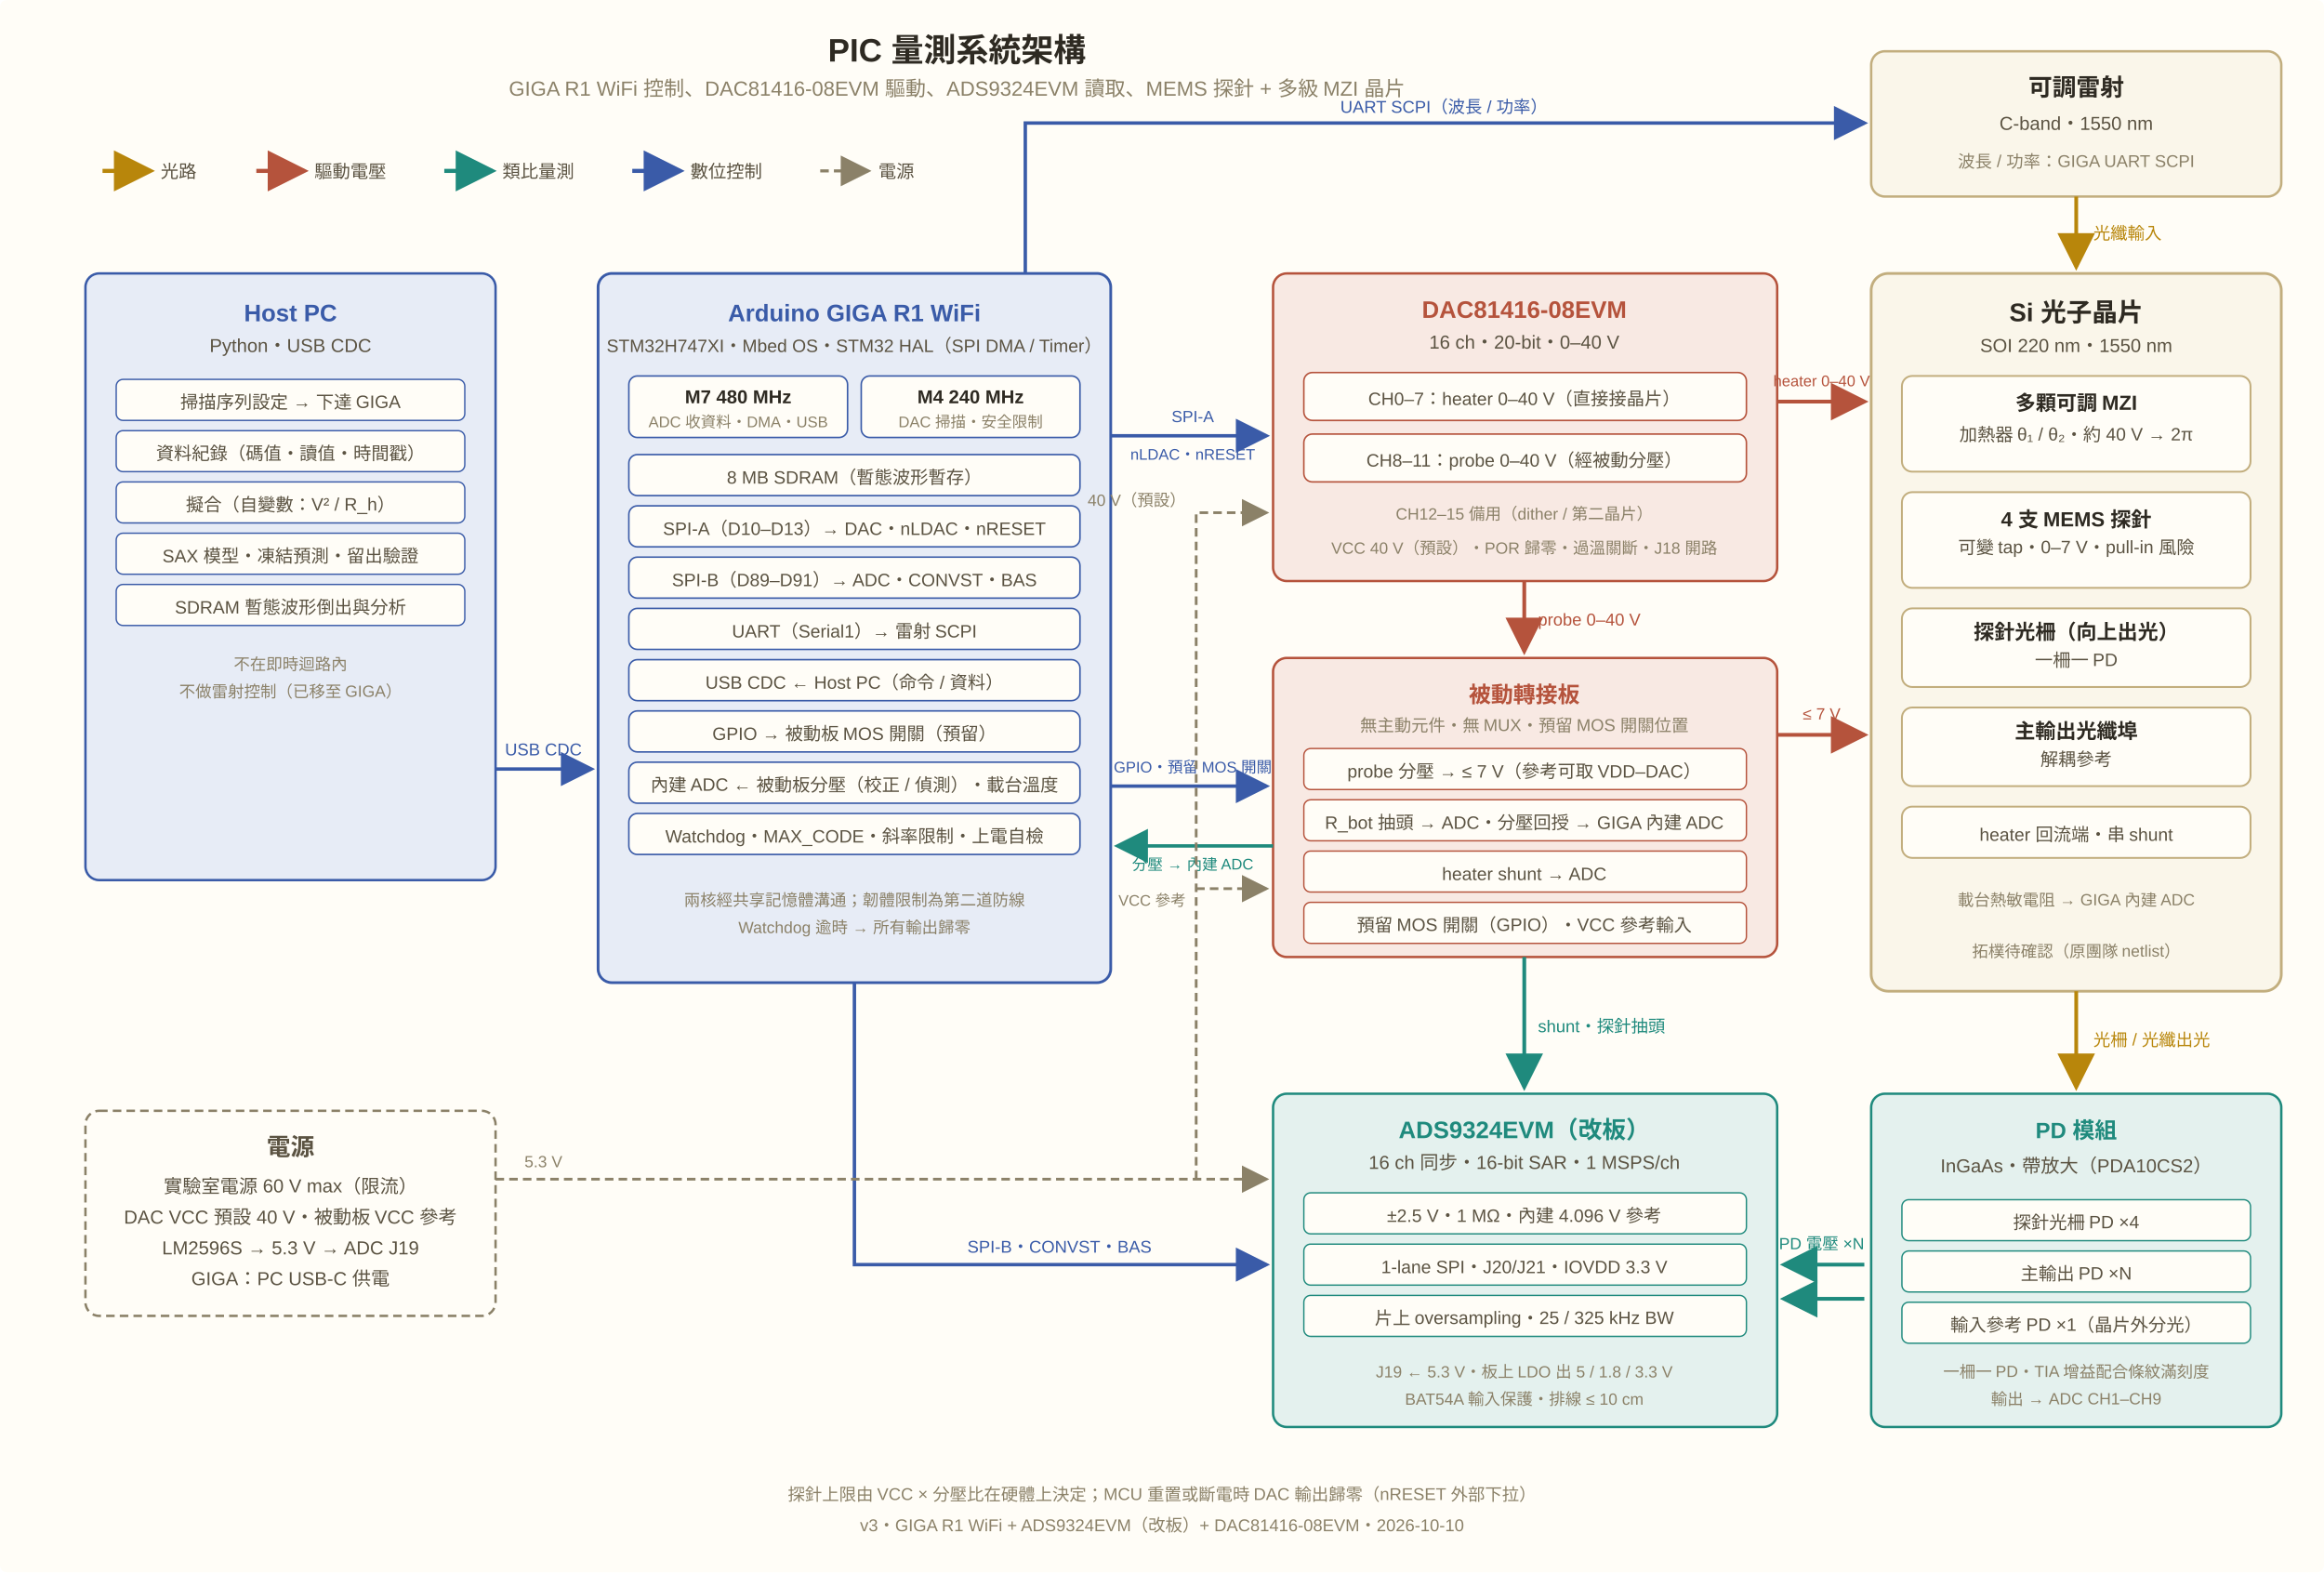
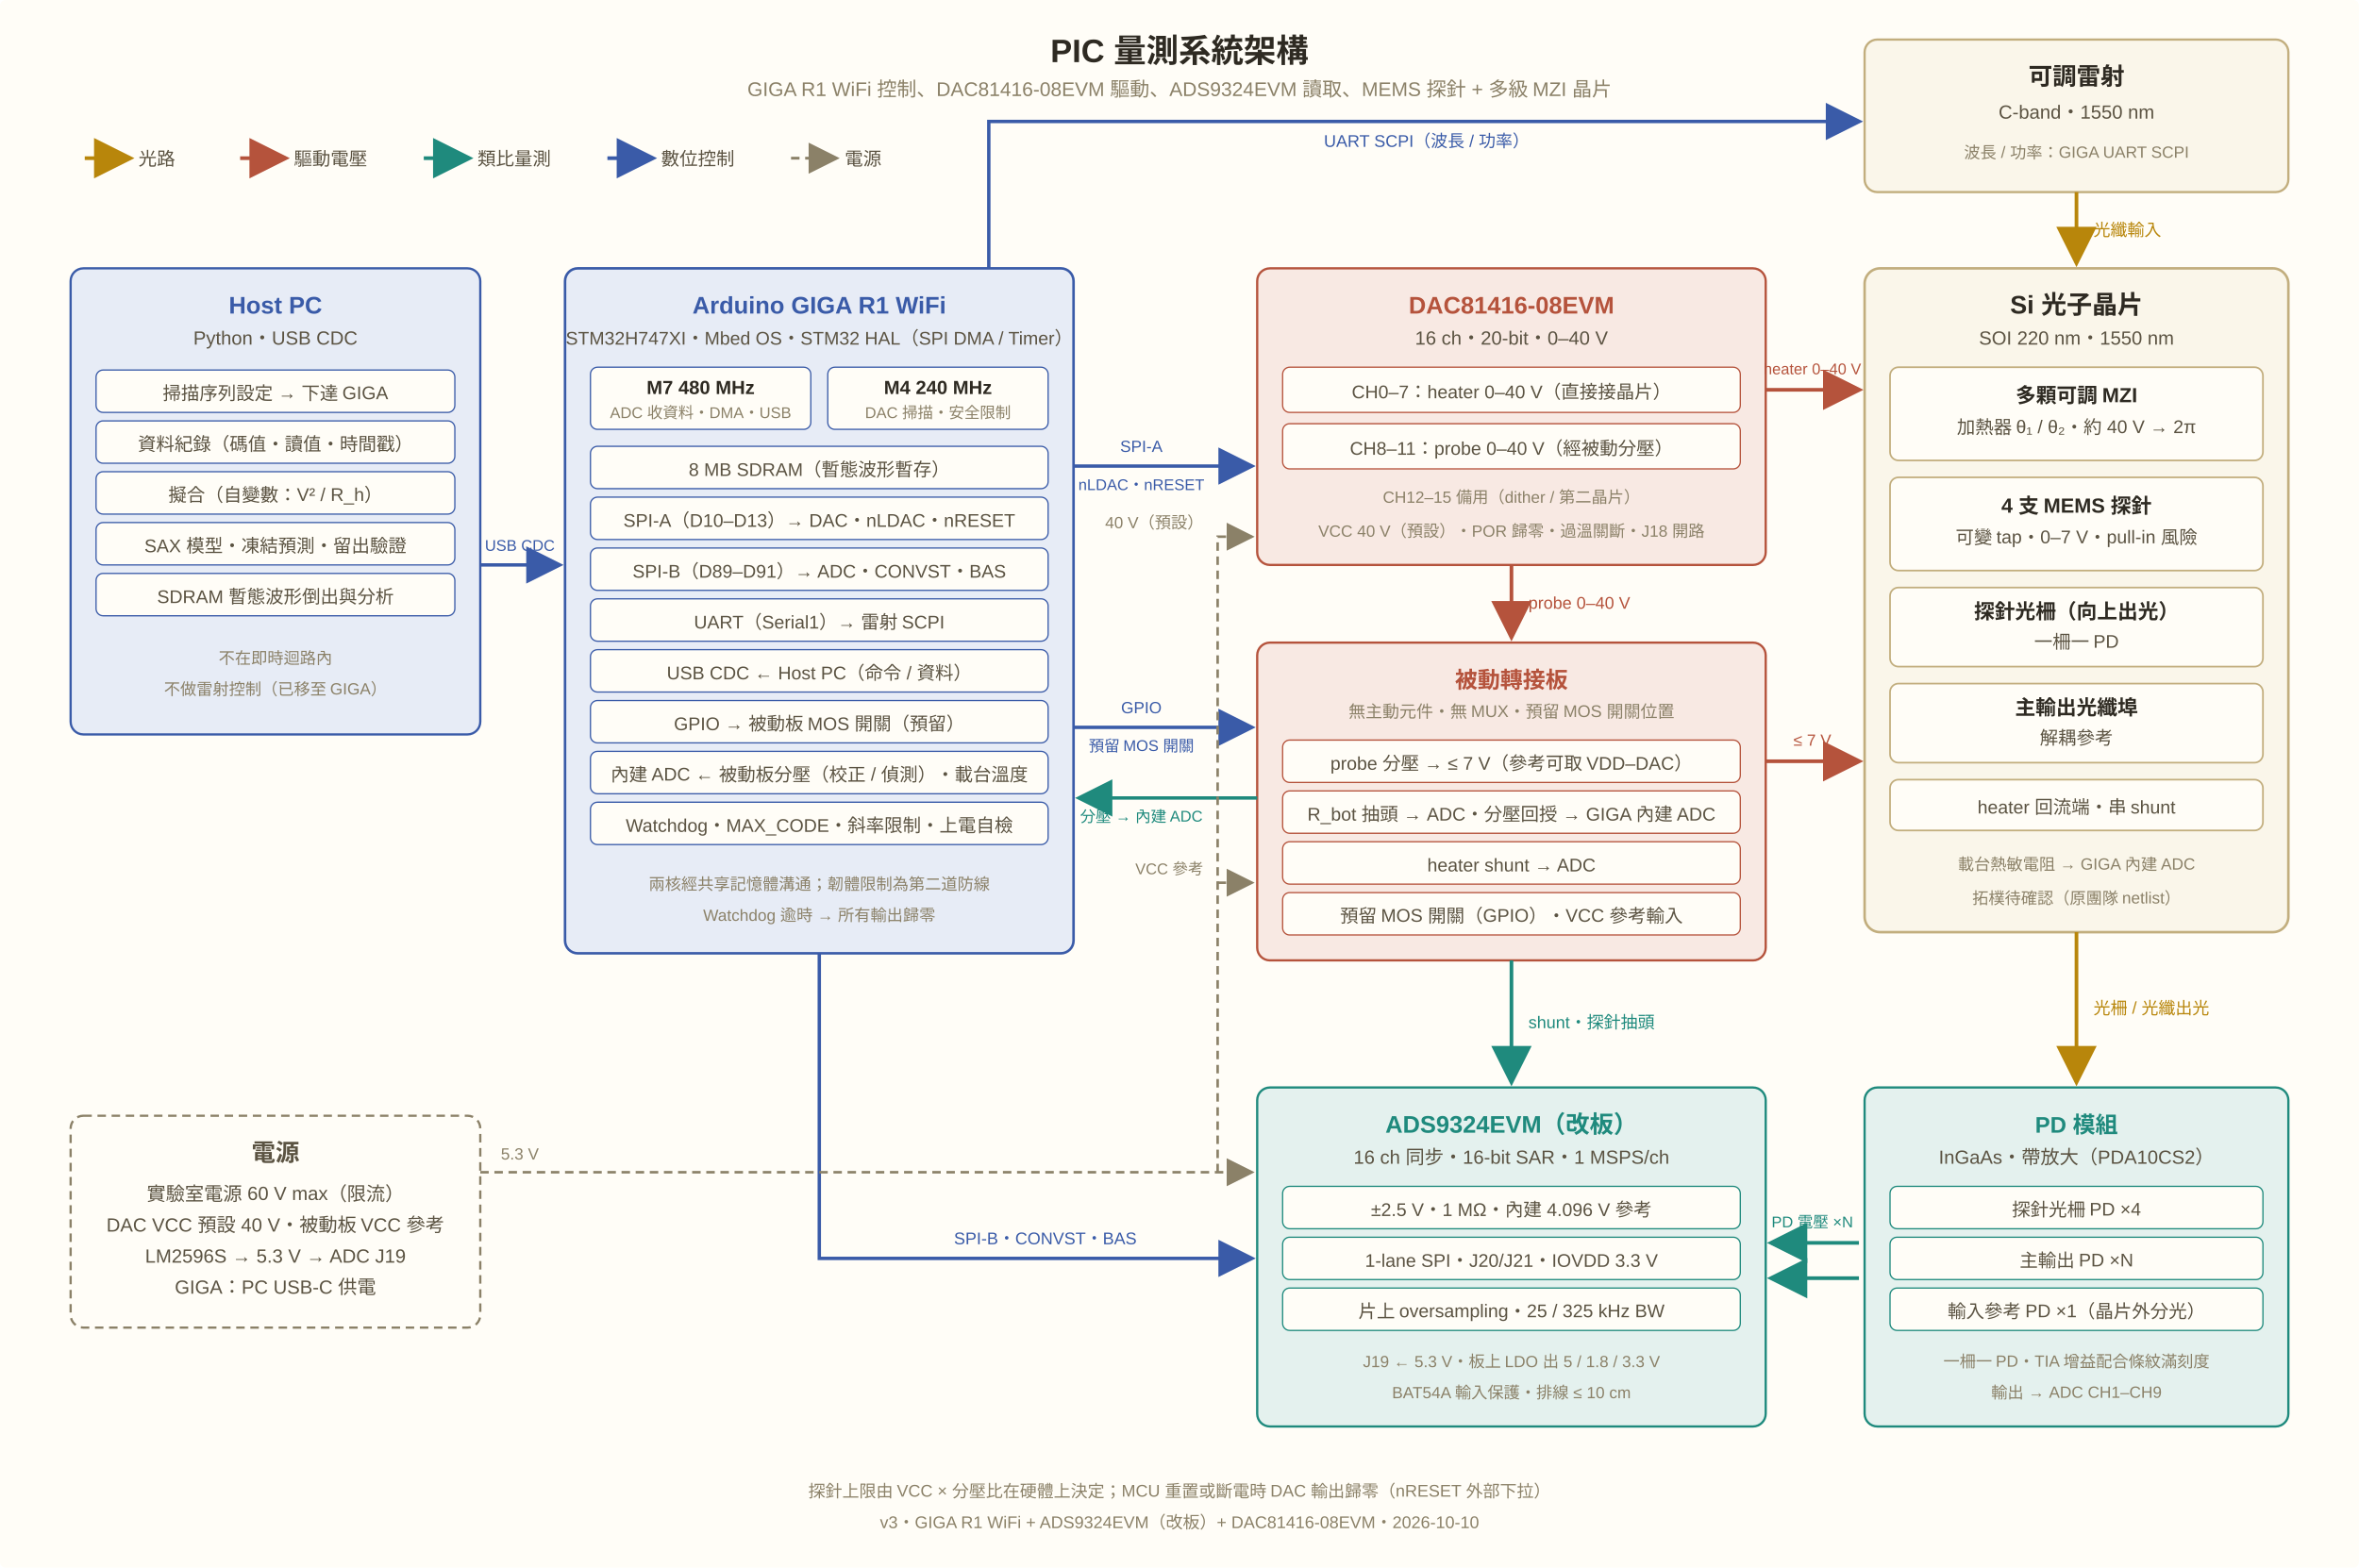
- <svg xmlns="http://www.w3.org/2000/svg" viewBox="0 0 1360 920" font-family="'Noto Sans TC','PingFang TC','Microsoft JhengHei',Arial,sans-serif">
+ <svg xmlns="http://www.w3.org/2000/svg" viewBox="0 0 1670 1110" font-family="'Noto Sans TC','PingFang TC','Microsoft JhengHei',Arial,sans-serif">
  <defs>
-     <marker id="ao" viewBox="0 0 9 9" refX="8" refY="4.5" markerWidth="10" markerHeight="10" orient="auto">
+     <marker id="ao" viewBox="0 0 9 9" refX="8" refY="4.5" markerWidth="11" markerHeight="11" orient="auto">
      <path d="M0,0 L9,4.5 L0,9 Z" fill="#B8860B" />
    </marker>
-     <marker id="ah" viewBox="0 0 9 9" refX="8" refY="4.5" markerWidth="10" markerHeight="10" orient="auto">
+     <marker id="ah" viewBox="0 0 9 9" refX="8" refY="4.5" markerWidth="11" markerHeight="11" orient="auto">
      <path d="M0,0 L9,4.5 L0,9 Z" fill="#B5533C" />
    </marker>
-     <marker id="aa" viewBox="0 0 9 9" refX="8" refY="4.5" markerWidth="10" markerHeight="10" orient="auto">
+     <marker id="aa" viewBox="0 0 9 9" refX="8" refY="4.5" markerWidth="11" markerHeight="11" orient="auto">
      <path d="M0,0 L9,4.5 L0,9 Z" fill="#1F8A7D" />
    </marker>
-     <marker id="ad" viewBox="0 0 9 9" refX="8" refY="4.5" markerWidth="10" markerHeight="10" orient="auto">
+     <marker id="ad" viewBox="0 0 9 9" refX="8" refY="4.5" markerWidth="11" markerHeight="11" orient="auto">
      <path d="M0,0 L9,4.5 L0,9 Z" fill="#3A5BA8" />
    </marker>
-     <marker id="ap" viewBox="0 0 9 9" refX="8" refY="4.5" markerWidth="10" markerHeight="10" orient="auto">
+     <marker id="ap" viewBox="0 0 9 9" refX="8" refY="4.5" markerWidth="11" markerHeight="11" orient="auto">
      <path d="M0,0 L9,4.5 L0,9 Z" fill="#8B8168" />
    </marker>
  </defs>
-   <rect width="1360" height="920" fill="#FFFDF7" rx="4" />
-   <text x="560" y="36" text-anchor="middle" font-size="19" font-weight="700" fill="#2E2A22">PIC 量測系統架構</text>
-   <text x="560" y="56" text-anchor="middle" font-size="12" fill="#8B8168">GIGA R1 WiFi 控制、DAC81416-08EVM 驅動、ADS9324EVM 讀取、MEMS 探針 + 多級 MZI 晶片</text>
-   <line x1="60" y1="100" x2="88" y2="100" stroke="#B8860B" stroke-width="2.4" marker-end="url(#ao)" />
-   <text x="94" y="104" font-size="10.5" fill="#5B5342">光路</text>
-   <line x1="150" y1="100" x2="178" y2="100" stroke="#B5533C" stroke-width="2.4" marker-end="url(#ah)" />
-   <text x="184" y="104" font-size="10.5" fill="#5B5342">驅動電壓</text>
-   <line x1="260" y1="100" x2="288" y2="100" stroke="#1F8A7D" stroke-width="2.4" marker-end="url(#aa)" />
-   <text x="294" y="104" font-size="10.5" fill="#5B5342">類比量測</text>
-   <line x1="370" y1="100" x2="398" y2="100" stroke="#3A5BA8" stroke-width="2.4" marker-end="url(#ad)" />
-   <text x="404" y="104" font-size="10.5" fill="#5B5342">數位控制</text>
-   <line x1="480" y1="100" x2="508" y2="100" stroke="#8B8168" stroke-width="1.8" stroke-dasharray="5 3" marker-end="url(#ap)" />
-   <text x="514" y="104" font-size="10.5" fill="#5B5342">電源</text>
-   <rect x="1095" y="30" width="240" height="85" rx="8" fill="#FAF6EA" stroke="#C2AE7E" stroke-width="1.4" />
-   <text x="1215" y="56" text-anchor="middle" font-size="14" font-weight="700" fill="#2E2A22">可調雷射</text>
-   <text x="1215" y="76" text-anchor="middle" font-size="11" fill="#5B5342">C-band・1550 nm</text>
-   <text x="1215" y="98" text-anchor="middle" font-size="10" fill="#8B8168">波長 / 功率：GIGA UART SCPI</text>
-   <rect x="50" y="160" width="240" height="355" rx="8" fill="#E7ECF6" stroke="#3A5BA8" stroke-width="1.4" />
-   <text x="170" y="188" text-anchor="middle" font-size="14" font-weight="700" fill="#3A5BA8">Host PC</text>
-   <text x="170" y="206" text-anchor="middle" font-size="11" fill="#5B5342">Python・USB CDC</text>
-   <rect x="68" y="222" width="204" height="24" rx="4" fill="#FFFDF7" stroke="#3A5BA8" stroke-width="0.8" />
-   <text x="170" y="239" text-anchor="middle" font-size="10.5" fill="#5B5342">掃描序列設定 → 下達 GIGA</text>
-   <rect x="68" y="252" width="204" height="24" rx="4" fill="#FFFDF7" stroke="#3A5BA8" stroke-width="0.8" />
-   <text x="170" y="269" text-anchor="middle" font-size="10.5" fill="#5B5342">資料紀錄（碼值・讀值・時間戳）</text>
-   <rect x="68" y="282" width="204" height="24" rx="4" fill="#FFFDF7" stroke="#3A5BA8" stroke-width="0.8" />
-   <text x="170" y="299" text-anchor="middle" font-size="10.5" fill="#5B5342">擬合（自變數：V² / R_h）</text>
-   <rect x="68" y="312" width="204" height="24" rx="4" fill="#FFFDF7" stroke="#3A5BA8" stroke-width="0.8" />
-   <text x="170" y="329" text-anchor="middle" font-size="10.5" fill="#5B5342">SAX 模型・凍結預測・留出驗證</text>
-   <rect x="68" y="342" width="204" height="24" rx="4" fill="#FFFDF7" stroke="#3A5BA8" stroke-width="0.8" />
-   <text x="170" y="359" text-anchor="middle" font-size="10.5" fill="#5B5342">SDRAM 暫態波形倒出與分析</text>
-   <text x="170" y="392" text-anchor="middle" font-size="9.5" fill="#8B8168">不在即時迴路內</text>
-   <text x="170" y="408" text-anchor="middle" font-size="9.5" fill="#8B8168">不做雷射控制（已移至 GIGA）</text>
-   <rect x="50" y="650" width="240" height="120" rx="8" fill="#FFFDF7" stroke="#8B8168" stroke-width="1.4" stroke-dasharray="5 3" />
-   <text x="170" y="676" text-anchor="middle" font-size="14" font-weight="700" fill="#5B5342">電源</text>
-   <text x="170" y="698" text-anchor="middle" font-size="11" fill="#5B5342">實驗室電源 60 V max（限流）</text>
-   <text x="170" y="716" text-anchor="middle" font-size="11" fill="#5B5342">DAC VCC 預設 40 V・被動板 VCC 參考</text>
-   <text x="170" y="734" text-anchor="middle" font-size="11" fill="#5B5342">LM2596S → 5.3 V → ADC J19</text>
-   <text x="170" y="752" text-anchor="middle" font-size="11" fill="#5B5342">GIGA：PC USB-C 供電</text>
-   <rect x="350" y="160" width="300" height="415" rx="8" fill="#E7ECF6" stroke="#3A5BA8" stroke-width="1.6" />
-   <text x="500" y="188" text-anchor="middle" font-size="14" font-weight="700" fill="#3A5BA8">Arduino GIGA R1 WiFi</text>
-   <text x="500" y="206" text-anchor="middle" font-size="10.5" fill="#5B5342">STM32H747XI・Mbed OS・STM32 HAL（SPI DMA / Timer）</text>
-   <rect x="368" y="220" width="128" height="36" rx="5" fill="#FFFDF7" stroke="#3A5BA8" stroke-width="0.9" />
-   <text x="432" y="236" text-anchor="middle" font-size="11" font-weight="600" fill="#2E2A22">M7 480 MHz</text>
-   <text x="432" y="250" text-anchor="middle" font-size="9" fill="#8B8168">ADC 收資料・DMA・USB</text>
-   <rect x="504" y="220" width="128" height="36" rx="5" fill="#FFFDF7" stroke="#3A5BA8" stroke-width="0.9" />
-   <text x="568" y="236" text-anchor="middle" font-size="11" font-weight="600" fill="#2E2A22">M4 240 MHz</text>
-   <text x="568" y="250" text-anchor="middle" font-size="9" fill="#8B8168">DAC 掃描・安全限制</text>
-   <rect x="368" y="266" width="264" height="24" rx="5" fill="#FFFDF7" stroke="#3A5BA8" stroke-width="0.9" />
-   <text x="500" y="283" text-anchor="middle" font-size="10.5" fill="#5B5342">8 MB SDRAM（暫態波形暫存）</text>
-   <rect x="368" y="296" width="264" height="24" rx="5" fill="#FFFDF7" stroke="#3A5BA8" stroke-width="0.9" />
-   <text x="500" y="313" text-anchor="middle" font-size="10.5" fill="#5B5342">SPI-A（D10–D13）→ DAC・nLDAC・nRESET</text>
-   <rect x="368" y="326" width="264" height="24" rx="5" fill="#FFFDF7" stroke="#3A5BA8" stroke-width="0.9" />
-   <text x="500" y="343" text-anchor="middle" font-size="10.5" fill="#5B5342">SPI-B（D89–D91）→ ADC・CONVST・BAS</text>
-   <rect x="368" y="356" width="264" height="24" rx="5" fill="#FFFDF7" stroke="#3A5BA8" stroke-width="0.9" />
-   <text x="500" y="373" text-anchor="middle" font-size="10.5" fill="#5B5342">UART（Serial1）→ 雷射 SCPI</text>
-   <rect x="368" y="386" width="264" height="24" rx="5" fill="#FFFDF7" stroke="#3A5BA8" stroke-width="0.9" />
-   <text x="500" y="403" text-anchor="middle" font-size="10.5" fill="#5B5342">USB CDC ← Host PC（命令 / 資料）</text>
-   <rect x="368" y="416" width="264" height="24" rx="5" fill="#FFFDF7" stroke="#3A5BA8" stroke-width="0.9" />
-   <text x="500" y="433" text-anchor="middle" font-size="10.5" fill="#5B5342">GPIO → 被動板 MOS 開關（預留）</text>
-   <rect x="368" y="446" width="264" height="24" rx="5" fill="#FFFDF7" stroke="#3A5BA8" stroke-width="0.9" />
-   <text x="500" y="463" text-anchor="middle" font-size="10.5" fill="#5B5342">內建 ADC ← 被動板分壓（校正 / 偵測）・載台溫度</text>
-   <rect x="368" y="476" width="264" height="24" rx="5" fill="#FFFDF7" stroke="#3A5BA8" stroke-width="0.9" />
-   <text x="500" y="493" text-anchor="middle" font-size="10.5" fill="#5B5342">Watchdog・MAX_CODE・斜率限制・上電自檢</text>
-   <text x="500" y="530" text-anchor="middle" font-size="9.5" fill="#8B8168">兩核經共享記憶體溝通；韌體限制為第二道防線</text>
-   <text x="500" y="546" text-anchor="middle" font-size="9.5" fill="#8B8168">Watchdog 逾時 → 所有輸出歸零</text>
-   <rect x="745" y="160" width="295" height="180" rx="8" fill="#F8E9E3" stroke="#B5533C" stroke-width="1.4" />
-   <text x="892" y="186" text-anchor="middle" font-size="14" font-weight="700" fill="#B5533C">DAC81416-08EVM</text>
-   <text x="892" y="204" text-anchor="middle" font-size="11" fill="#5B5342">16 ch・20-bit・0–40 V</text>
-   <rect x="763" y="218" width="259" height="28" rx="5" fill="#FFFDF7" stroke="#B5533C" stroke-width="0.9" />
-   <text x="892" y="237" text-anchor="middle" font-size="10.5" fill="#5B5342">CH0–7：heater 0–40 V（直接接晶片）</text>
-   <rect x="763" y="254" width="259" height="28" rx="5" fill="#FFFDF7" stroke="#B5533C" stroke-width="0.9" />
-   <text x="892" y="273" text-anchor="middle" font-size="10.5" fill="#5B5342">CH8–11：probe 0–40 V（經被動分壓）</text>
-   <text x="892" y="304" text-anchor="middle" font-size="9.5" fill="#8B8168">CH12–15 備用（dither / 第二晶片）</text>
-   <text x="892" y="324" text-anchor="middle" font-size="9.5" fill="#8B8168">VCC 40 V（預設）・POR 歸零・過溫關斷・J18 開路</text>
-   <rect x="745" y="385" width="295" height="175" rx="8" fill="#F8E9E3" stroke="#B5533C" stroke-width="1.4" />
-   <text x="892" y="411" text-anchor="middle" font-size="13" font-weight="700" fill="#B5533C">被動轉接板</text>
-   <text x="892" y="428" text-anchor="middle" font-size="10" fill="#8B8168">無主動元件・無 MUX・預留 MOS 開關位置</text>
-   <rect x="763" y="438" width="259" height="24" rx="4" fill="#FFFDF7" stroke="#B5533C" stroke-width="0.8" />
-   <text x="892" y="455" text-anchor="middle" font-size="10.5" fill="#5B5342">probe 分壓 → ≤ 7 V（參考可取 VDD–DAC）</text>
-   <rect x="763" y="468" width="259" height="24" rx="4" fill="#FFFDF7" stroke="#B5533C" stroke-width="0.8" />
-   <text x="892" y="485" text-anchor="middle" font-size="10.5" fill="#5B5342">R_bot 抽頭 → ADC・分壓回授 → GIGA 內建 ADC</text>
-   <rect x="763" y="498" width="259" height="24" rx="4" fill="#FFFDF7" stroke="#B5533C" stroke-width="0.8" />
-   <text x="892" y="515" text-anchor="middle" font-size="10.5" fill="#5B5342">heater shunt → ADC</text>
-   <rect x="763" y="528" width="259" height="24" rx="4" fill="#FFFDF7" stroke="#B5533C" stroke-width="0.8" />
-   <text x="892" y="545" text-anchor="middle" font-size="10.5" fill="#5B5342">預留 MOS 開關（GPIO）・VCC 參考輸入</text>
-   <rect x="745" y="640" width="295" height="195" rx="8" fill="#E4F1EE" stroke="#1F8A7D" stroke-width="1.4" />
-   <text x="892" y="666" text-anchor="middle" font-size="14" font-weight="700" fill="#1F8A7D">ADS9324EVM（改板）</text>
-   <text x="892" y="684" text-anchor="middle" font-size="11" fill="#5B5342">16 ch 同步・16-bit SAR・1 MSPS/ch</text>
-   <rect x="763" y="698" width="259" height="24" rx="4" fill="#FFFDF7" stroke="#1F8A7D" stroke-width="0.8" />
-   <text x="892" y="715" text-anchor="middle" font-size="10.5" fill="#5B5342">±2.5 V・1 MΩ・內建 4.096 V 參考</text>
-   <rect x="763" y="728" width="259" height="24" rx="4" fill="#FFFDF7" stroke="#1F8A7D" stroke-width="0.8" />
-   <text x="892" y="745" text-anchor="middle" font-size="10.5" fill="#5B5342">1-lane SPI・J20/J21・IOVDD 3.3 V</text>
-   <rect x="763" y="758" width="259" height="24" rx="4" fill="#FFFDF7" stroke="#1F8A7D" stroke-width="0.8" />
-   <text x="892" y="775" text-anchor="middle" font-size="10.5" fill="#5B5342">片上 oversampling・25 / 325 kHz BW</text>
-   <text x="892" y="806" text-anchor="middle" font-size="9.5" fill="#8B8168">J19 ← 5.3 V・板上 LDO 出 5 / 1.8 / 3.3 V</text>
-   <text x="892" y="822" text-anchor="middle" font-size="9.5" fill="#8B8168">BAT54A 輸入保護・排線 ≤ 10 cm</text>
-   <rect x="1095" y="160" width="240" height="420" rx="10" fill="#FAF6EA" stroke="#C2AE7E" stroke-width="1.6" />
-   <text x="1215" y="188" text-anchor="middle" font-size="15" font-weight="700" fill="#2E2A22">Si 光子晶片</text>
-   <text x="1215" y="206" text-anchor="middle" font-size="11" fill="#5B5342">SOI 220 nm・1550 nm</text>
-   <rect x="1113" y="220" width="204" height="56" rx="6" fill="#FFFDF7" stroke="#C2AE7E" stroke-width="1.1" />
-   <text x="1215" y="240" text-anchor="middle" font-size="12" font-weight="600" fill="#2E2A22">多顆可調 MZI</text>
-   <text x="1215" y="258" text-anchor="middle" font-size="10.5" fill="#5B5342">加熱器 θ₁ / θ₂・約 40 V → 2π</text>
-   <rect x="1113" y="288" width="204" height="56" rx="6" fill="#FFFDF7" stroke="#C2AE7E" stroke-width="1.1" />
-   <text x="1215" y="308" text-anchor="middle" font-size="12" font-weight="600" fill="#2E2A22">4 支 MEMS 探針</text>
-   <text x="1215" y="324" text-anchor="middle" font-size="10.5" fill="#5B5342">可變 tap・0–7 V・pull-in 風險</text>
-   <rect x="1113" y="356" width="204" height="46" rx="6" fill="#FFFDF7" stroke="#C2AE7E" stroke-width="1.1" />
-   <text x="1215" y="374" text-anchor="middle" font-size="12" font-weight="600" fill="#2E2A22">探針光柵（向上出光）</text>
-   <text x="1215" y="390" text-anchor="middle" font-size="10.5" fill="#5B5342">一柵一 PD</text>
-   <rect x="1113" y="414" width="204" height="46" rx="6" fill="#FFFDF7" stroke="#C2AE7E" stroke-width="1.1" />
-   <text x="1215" y="432" text-anchor="middle" font-size="12" font-weight="600" fill="#2E2A22">主輸出光纖埠</text>
-   <text x="1215" y="448" text-anchor="middle" font-size="10.5" fill="#5B5342">解耦參考</text>
-   <rect x="1113" y="472" width="204" height="30" rx="6" fill="#FFFDF7" stroke="#C2AE7E" stroke-width="1.1" />
-   <text x="1215" y="492" text-anchor="middle" font-size="10.5" fill="#5B5342">heater 回流端・串 shunt</text>
-   <text x="1215" y="530" text-anchor="middle" font-size="9.5" fill="#8B8168">載台熱敏電阻 → GIGA 內建 ADC</text>
-   <text x="1215" y="560" text-anchor="middle" font-size="9.5" fill="#8B8168">拓樸待確認（原團隊 netlist）</text>
-   <rect x="1095" y="640" width="240" height="195" rx="8" fill="#E4F1EE" stroke="#1F8A7D" stroke-width="1.4" />
-   <text x="1215" y="666" text-anchor="middle" font-size="13" font-weight="700" fill="#1F8A7D">PD 模組</text>
-   <text x="1215" y="686" text-anchor="middle" font-size="11" fill="#5B5342">InGaAs・帶放大（PDA10CS2）</text>
-   <rect x="1113" y="702" width="204" height="24" rx="4" fill="#FFFDF7" stroke="#1F8A7D" stroke-width="0.8" />
-   <text x="1215" y="719" text-anchor="middle" font-size="10.5" fill="#5B5342">探針光柵 PD ×4</text>
-   <rect x="1113" y="732" width="204" height="24" rx="4" fill="#FFFDF7" stroke="#1F8A7D" stroke-width="0.8" />
-   <text x="1215" y="749" text-anchor="middle" font-size="10.5" fill="#5B5342">主輸出 PD ×N</text>
-   <rect x="1113" y="762" width="204" height="24" rx="4" fill="#FFFDF7" stroke="#1F8A7D" stroke-width="0.8" />
-   <text x="1215" y="779" text-anchor="middle" font-size="10.5" fill="#5B5342">輸入參考 PD ×1（晶片外分光）</text>
-   <text x="1215" y="806" text-anchor="middle" font-size="9.5" fill="#8B8168">一柵一 PD・TIA 增益配合條紋滿刻度</text>
-   <text x="1215" y="822" text-anchor="middle" font-size="9.5" fill="#8B8168">輸出 → ADC CH1–CH9</text>
-   <line x1="1215" y1="115" x2="1215" y2="156" stroke="#B8860B" stroke-width="2.2" marker-end="url(#ao)" />
-   <text x="1225" y="140" font-size="10" fill="#B8860B">光纖輸入</text>
-   <line x1="1215" y1="580" x2="1215" y2="636" stroke="#B8860B" stroke-width="2.2" marker-end="url(#ao)" />
-   <text x="1225" y="612" font-size="10" fill="#B8860B">光柵 / 光纖出光</text>
-   <line x1="1040" y1="235" x2="1091" y2="235" stroke="#B5533C" stroke-width="2.2" marker-end="url(#ah)" />
-   <text x="1066" y="226" text-anchor="middle" font-size="9" fill="#B5533C">heater 0–40 V</text>
-   <line x1="892" y1="340" x2="892" y2="381" stroke="#B5533C" stroke-width="2.2" marker-end="url(#ah)" />
-   <text x="900" y="366" font-size="10" fill="#B5533C">probe 0–40 V</text>
-   <line x1="1040" y1="430" x2="1091" y2="430" stroke="#B5533C" stroke-width="2.2" marker-end="url(#ah)" />
-   <text x="1066" y="421" text-anchor="middle" font-size="9.5" fill="#B5533C">≤ 7 V</text>
-   <line x1="892" y1="560" x2="892" y2="636" stroke="#1F8A7D" stroke-width="2.2" marker-end="url(#aa)" />
-   <text x="900" y="604" font-size="10" fill="#1F8A7D">shunt・探針抽頭</text>
-   <line x1="745" y1="495" x2="654" y2="495" stroke="#1F8A7D" stroke-width="2" marker-end="url(#aa)" />
-   <text x="698" y="509" text-anchor="middle" font-size="9" fill="#1F8A7D">分壓 → 內建 ADC</text>
-   <line x1="1091" y1="740" x2="1044" y2="740" stroke="#1F8A7D" stroke-width="2.2" marker-end="url(#aa)" />
-   <line x1="1091" y1="760" x2="1044" y2="760" stroke="#1F8A7D" stroke-width="2.2" marker-end="url(#aa)" />
-   <text x="1066" y="731" text-anchor="middle" font-size="9.5" fill="#1F8A7D">PD 電壓 ×N</text>
-   <line x1="290" y1="450" x2="346" y2="450" stroke="#3A5BA8" stroke-width="2" marker-end="url(#ad)" />
-   <text x="318" y="442" text-anchor="middle" font-size="10" fill="#3A5BA8">USB CDC</text>
-   <path d="M600,160 L600,72 L1091,72" fill="none" stroke="#3A5BA8" stroke-width="2" marker-end="url(#ad)" />
-   <text x="845" y="66" text-anchor="middle" font-size="10" fill="#3A5BA8">UART SCPI（波長 / 功率）</text>
-   <line x1="650" y1="255" x2="741" y2="255" stroke="#3A5BA8" stroke-width="2" marker-end="url(#ad)" />
-   <text x="698" y="247" text-anchor="middle" font-size="9.5" fill="#3A5BA8">SPI-A</text>
-   <text x="698" y="269" text-anchor="middle" font-size="9" fill="#3A5BA8">nLDAC・nRESET</text>
-   <line x1="650" y1="460" x2="741" y2="460" stroke="#3A5BA8" stroke-width="2" marker-end="url(#ad)" />
-   <text x="698" y="452" text-anchor="middle" font-size="9" fill="#3A5BA8">GPIO・預留 MOS 開關</text>
-   <path d="M500,575 L500,740 L741,740" fill="none" stroke="#3A5BA8" stroke-width="2" marker-end="url(#ad)" />
-   <text x="620" y="733" text-anchor="middle" font-size="10" fill="#3A5BA8">SPI-B・CONVST・BAS</text>
-   <path d="M290,690 L741,690" fill="none" stroke="#8B8168" stroke-width="1.6" stroke-dasharray="5 3" marker-end="url(#ap)" />
-   <text x="318" y="683" text-anchor="middle" font-size="9.5" fill="#8B8168">5.3 V</text>
-   <path d="M700,690 L700,300 L741,300" fill="none" stroke="#8B8168" stroke-width="1.6" stroke-dasharray="5 3" marker-end="url(#ap)" />
-   <text x="694" y="296" text-anchor="end" font-size="9.5" fill="#8B8168">40 V（預設）</text>
-   <path d="M700,520 L741,520" fill="none" stroke="#8B8168" stroke-width="1.6" stroke-dasharray="5 3" marker-end="url(#ap)" />
-   <text x="694" y="530" text-anchor="end" font-size="9" fill="#8B8168">VCC 參考</text>
-   <text x="680" y="878" text-anchor="middle" font-size="10" fill="#8B8168">探針上限由 VCC × 分壓比在硬體上決定；MCU 重置或斷電時 DAC 輸出歸零（nRESET 外部下拉）</text>
-   <text x="680" y="896" text-anchor="middle" font-size="10" fill="#8B8168">v3・GIGA R1 WiFi + ADS9324EVM（改板）+ DAC81416-08EVM・2026-10-10</text>
+   <rect width="1670" height="1110" fill="#FFFDF7" rx="4" />
+   <text x="835" y="44" text-anchor="middle" font-size="23" font-weight="700" fill="#2E2A22">PIC 量測系統架構</text>
+   <text x="835" y="68" text-anchor="middle" font-size="14" fill="#8B8168">GIGA R1 WiFi 控制、DAC81416-08EVM 驅動、ADS9324EVM 讀取、MEMS 探針 + 多級 MZI 晶片</text>
+   <line x1="60" y1="112" x2="92" y2="112" stroke="#B8860B" stroke-width="2.6" marker-end="url(#ao)" />
+   <text x="98" y="117" font-size="13" fill="#5B5342">光路</text>
+   <line x1="170" y1="112" x2="202" y2="112" stroke="#B5533C" stroke-width="2.6" marker-end="url(#ah)" />
+   <text x="208" y="117" font-size="13" fill="#5B5342">驅動電壓</text>
+   <line x1="300" y1="112" x2="332" y2="112" stroke="#1F8A7D" stroke-width="2.6" marker-end="url(#aa)" />
+   <text x="338" y="117" font-size="13" fill="#5B5342">類比量測</text>
+   <line x1="430" y1="112" x2="462" y2="112" stroke="#3A5BA8" stroke-width="2.6" marker-end="url(#ad)" />
+   <text x="468" y="117" font-size="13" fill="#5B5342">數位控制</text>
+   <line x1="560" y1="112" x2="592" y2="112" stroke="#8B8168" stroke-width="2" stroke-dasharray="6 4" marker-end="url(#ap)" />
+   <text x="598" y="117" font-size="13" fill="#5B5342">電源</text>
+   <rect x="1320" y="28" width="300" height="108" rx="9" fill="#FAF6EA" stroke="#C2AE7E" stroke-width="1.6" />
+   <text x="1470" y="60" text-anchor="middle" font-size="17" font-weight="700" fill="#2E2A22">可調雷射</text>
+   <text x="1470" y="84" text-anchor="middle" font-size="13.5" fill="#5B5342">C-band・1550 nm</text>
+   <text x="1470" y="112" text-anchor="middle" font-size="11.5" fill="#8B8168">波長 / 功率：GIGA UART SCPI</text>
+   <rect x="50" y="190" width="290" height="330" rx="9" fill="#E7ECF6" stroke="#3A5BA8" stroke-width="1.6" />
+   <text x="195" y="222" text-anchor="middle" font-size="17" font-weight="700" fill="#3A5BA8">Host PC</text>
+   <text x="195" y="244" text-anchor="middle" font-size="13.5" fill="#5B5342">Python・USB CDC</text>
+   <rect x="68" y="262" width="254" height="30" rx="5" fill="#FFFDF7" stroke="#3A5BA8" stroke-width="0.9" />
+   <text x="195" y="283" text-anchor="middle" font-size="13" fill="#5B5342">掃描序列設定 → 下達 GIGA</text>
+   <rect x="68" y="298" width="254" height="30" rx="5" fill="#FFFDF7" stroke="#3A5BA8" stroke-width="0.9" />
+   <text x="195" y="319" text-anchor="middle" font-size="13" fill="#5B5342">資料紀錄（碼值・讀值・時間戳）</text>
+   <rect x="68" y="334" width="254" height="30" rx="5" fill="#FFFDF7" stroke="#3A5BA8" stroke-width="0.9" />
+   <text x="195" y="355" text-anchor="middle" font-size="13" fill="#5B5342">擬合（自變數：V² / R_h）</text>
+   <rect x="68" y="370" width="254" height="30" rx="5" fill="#FFFDF7" stroke="#3A5BA8" stroke-width="0.9" />
+   <text x="195" y="391" text-anchor="middle" font-size="13" fill="#5B5342">SAX 模型・凍結預測・留出驗證</text>
+   <rect x="68" y="406" width="254" height="30" rx="5" fill="#FFFDF7" stroke="#3A5BA8" stroke-width="0.9" />
+   <text x="195" y="427" text-anchor="middle" font-size="13" fill="#5B5342">SDRAM 暫態波形倒出與分析</text>
+   <text x="195" y="470" text-anchor="middle" font-size="11.5" fill="#8B8168">不在即時迴路內</text>
+   <text x="195" y="492" text-anchor="middle" font-size="11.5" fill="#8B8168">不做雷射控制（已移至 GIGA）</text>
+   <rect x="50" y="790" width="290" height="150" rx="9" fill="#FFFDF7" stroke="#8B8168" stroke-width="1.6" stroke-dasharray="6 4" />
+   <text x="195" y="822" text-anchor="middle" font-size="17" font-weight="700" fill="#5B5342">電源</text>
+   <text x="195" y="850" text-anchor="middle" font-size="13.5" fill="#5B5342">實驗室電源 60 V max（限流）</text>
+   <text x="195" y="872" text-anchor="middle" font-size="13.5" fill="#5B5342">DAC VCC 預設 40 V・被動板 VCC 參考</text>
+   <text x="195" y="894" text-anchor="middle" font-size="13.5" fill="#5B5342">LM2596S → 5.3 V → ADC J19</text>
+   <text x="195" y="916" text-anchor="middle" font-size="13.5" fill="#5B5342">GIGA：PC USB-C 供電</text>
+   <rect x="400" y="190" width="360" height="485" rx="9" fill="#E7ECF6" stroke="#3A5BA8" stroke-width="1.8" />
+   <text x="580" y="222" text-anchor="middle" font-size="17" font-weight="700" fill="#3A5BA8">Arduino GIGA R1 WiFi</text>
+   <text x="580" y="244" text-anchor="middle" font-size="13" fill="#5B5342">STM32H747XI・Mbed OS・STM32 HAL（SPI DMA / Timer）</text>
+   <rect x="418" y="260" width="156" height="44" rx="5" fill="#FFFDF7" stroke="#3A5BA8" stroke-width="0.9" />
+   <text x="496" y="279" text-anchor="middle" font-size="13.5" font-weight="600" fill="#2E2A22">M7 480 MHz</text>
+   <text x="496" y="296" text-anchor="middle" font-size="11" fill="#8B8168">ADC 收資料・DMA・USB</text>
+   <rect x="586" y="260" width="156" height="44" rx="5" fill="#FFFDF7" stroke="#3A5BA8" stroke-width="0.9" />
+   <text x="664" y="279" text-anchor="middle" font-size="13.5" font-weight="600" fill="#2E2A22">M4 240 MHz</text>
+   <text x="664" y="296" text-anchor="middle" font-size="11" fill="#8B8168">DAC 掃描・安全限制</text>
+   <rect x="418" y="316" width="324" height="30" rx="5" fill="#FFFDF7" stroke="#3A5BA8" stroke-width="0.9" />
+   <text x="580" y="337" text-anchor="middle" font-size="13" fill="#5B5342">8 MB SDRAM（暫態波形暫存）</text>
+   <rect x="418" y="352" width="324" height="30" rx="5" fill="#FFFDF7" stroke="#3A5BA8" stroke-width="0.9" />
+   <text x="580" y="373" text-anchor="middle" font-size="13" fill="#5B5342">SPI-A（D10–D13）→ DAC・nLDAC・nRESET</text>
+   <rect x="418" y="388" width="324" height="30" rx="5" fill="#FFFDF7" stroke="#3A5BA8" stroke-width="0.9" />
+   <text x="580" y="409" text-anchor="middle" font-size="13" fill="#5B5342">SPI-B（D89–D91）→ ADC・CONVST・BAS</text>
+   <rect x="418" y="424" width="324" height="30" rx="5" fill="#FFFDF7" stroke="#3A5BA8" stroke-width="0.9" />
+   <text x="580" y="445" text-anchor="middle" font-size="13" fill="#5B5342">UART（Serial1）→ 雷射 SCPI</text>
+   <rect x="418" y="460" width="324" height="30" rx="5" fill="#FFFDF7" stroke="#3A5BA8" stroke-width="0.9" />
+   <text x="580" y="481" text-anchor="middle" font-size="13" fill="#5B5342">USB CDC ← Host PC（命令 / 資料）</text>
+   <rect x="418" y="496" width="324" height="30" rx="5" fill="#FFFDF7" stroke="#3A5BA8" stroke-width="0.9" />
+   <text x="580" y="517" text-anchor="middle" font-size="13" fill="#5B5342">GPIO → 被動板 MOS 開關（預留）</text>
+   <rect x="418" y="532" width="324" height="30" rx="5" fill="#FFFDF7" stroke="#3A5BA8" stroke-width="0.9" />
+   <text x="580" y="553" text-anchor="middle" font-size="13" fill="#5B5342">內建 ADC ← 被動板分壓（校正 / 偵測）・載台溫度</text>
+   <rect x="418" y="568" width="324" height="30" rx="5" fill="#FFFDF7" stroke="#3A5BA8" stroke-width="0.9" />
+   <text x="580" y="589" text-anchor="middle" font-size="13" fill="#5B5342">Watchdog・MAX_CODE・斜率限制・上電自檢</text>
+   <text x="580" y="630" text-anchor="middle" font-size="11.5" fill="#8B8168">兩核經共享記憶體溝通；韌體限制為第二道防線</text>
+   <text x="580" y="652" text-anchor="middle" font-size="11.5" fill="#8B8168">Watchdog 逾時 → 所有輸出歸零</text>
+   <rect x="890" y="190" width="360" height="210" rx="9" fill="#F8E9E3" stroke="#B5533C" stroke-width="1.6" />
+   <text x="1070" y="222" text-anchor="middle" font-size="17" font-weight="700" fill="#B5533C">DAC81416-08EVM</text>
+   <text x="1070" y="244" text-anchor="middle" font-size="13.5" fill="#5B5342">16 ch・20-bit・0–40 V</text>
+   <rect x="908" y="260" width="324" height="32" rx="5" fill="#FFFDF7" stroke="#B5533C" stroke-width="0.9" />
+   <text x="1070" y="282" text-anchor="middle" font-size="13" fill="#5B5342">CH0–7：heater 0–40 V（直接接晶片）</text>
+   <rect x="908" y="300" width="324" height="32" rx="5" fill="#FFFDF7" stroke="#B5533C" stroke-width="0.9" />
+   <text x="1070" y="322" text-anchor="middle" font-size="13" fill="#5B5342">CH8–11：probe 0–40 V（經被動分壓）</text>
+   <text x="1070" y="356" text-anchor="middle" font-size="11.5" fill="#8B8168">CH12–15 備用（dither / 第二晶片）</text>
+   <text x="1070" y="380" text-anchor="middle" font-size="11.5" fill="#8B8168">VCC 40 V（預設）・POR 歸零・過溫關斷・J18 開路</text>
+   <rect x="890" y="455" width="360" height="225" rx="9" fill="#F8E9E3" stroke="#B5533C" stroke-width="1.6" />
+   <text x="1070" y="487" text-anchor="middle" font-size="16" font-weight="700" fill="#B5533C">被動轉接板</text>
+   <text x="1070" y="508" text-anchor="middle" font-size="12" fill="#8B8168">無主動元件・無 MUX・預留 MOS 開關位置</text>
+   <rect x="908" y="524" width="324" height="30" rx="5" fill="#FFFDF7" stroke="#B5533C" stroke-width="0.9" />
+   <text x="1070" y="545" text-anchor="middle" font-size="13" fill="#5B5342">probe 分壓 → ≤ 7 V（參考可取 VDD–DAC）</text>
+   <rect x="908" y="560" width="324" height="30" rx="5" fill="#FFFDF7" stroke="#B5533C" stroke-width="0.9" />
+   <text x="1070" y="581" text-anchor="middle" font-size="13" fill="#5B5342">R_bot 抽頭 → ADC・分壓回授 → GIGA 內建 ADC</text>
+   <rect x="908" y="596" width="324" height="30" rx="5" fill="#FFFDF7" stroke="#B5533C" stroke-width="0.9" />
+   <text x="1070" y="617" text-anchor="middle" font-size="13" fill="#5B5342">heater shunt → ADC</text>
+   <rect x="908" y="632" width="324" height="30" rx="5" fill="#FFFDF7" stroke="#B5533C" stroke-width="0.9" />
+   <text x="1070" y="653" text-anchor="middle" font-size="13" fill="#5B5342">預留 MOS 開關（GPIO）・VCC 參考輸入</text>
+   <rect x="890" y="770" width="360" height="240" rx="9" fill="#E4F1EE" stroke="#1F8A7D" stroke-width="1.6" />
+   <text x="1070" y="802" text-anchor="middle" font-size="17" font-weight="700" fill="#1F8A7D">ADS9324EVM（改板）</text>
+   <text x="1070" y="824" text-anchor="middle" font-size="13.5" fill="#5B5342">16 ch 同步・16-bit SAR・1 MSPS/ch</text>
+   <rect x="908" y="840" width="324" height="30" rx="5" fill="#FFFDF7" stroke="#1F8A7D" stroke-width="0.9" />
+   <text x="1070" y="861" text-anchor="middle" font-size="13" fill="#5B5342">±2.5 V・1 MΩ・內建 4.096 V 參考</text>
+   <rect x="908" y="876" width="324" height="30" rx="5" fill="#FFFDF7" stroke="#1F8A7D" stroke-width="0.9" />
+   <text x="1070" y="897" text-anchor="middle" font-size="13" fill="#5B5342">1-lane SPI・J20/J21・IOVDD 3.3 V</text>
+   <rect x="908" y="912" width="324" height="30" rx="5" fill="#FFFDF7" stroke="#1F8A7D" stroke-width="0.9" />
+   <text x="1070" y="933" text-anchor="middle" font-size="13" fill="#5B5342">片上 oversampling・25 / 325 kHz BW</text>
+   <text x="1070" y="968" text-anchor="middle" font-size="11.5" fill="#8B8168">J19 ← 5.3 V・板上 LDO 出 5 / 1.8 / 3.3 V</text>
+   <text x="1070" y="990" text-anchor="middle" font-size="11.5" fill="#8B8168">BAT54A 輸入保護・排線 ≤ 10 cm</text>
+   <rect x="1320" y="190" width="300" height="470" rx="11" fill="#FAF6EA" stroke="#C2AE7E" stroke-width="1.8" />
+   <text x="1470" y="222" text-anchor="middle" font-size="18" font-weight="700" fill="#2E2A22">Si 光子晶片</text>
+   <text x="1470" y="244" text-anchor="middle" font-size="13.5" fill="#5B5342">SOI 220 nm・1550 nm</text>
+   <rect x="1338" y="260" width="264" height="66" rx="6" fill="#FFFDF7" stroke="#C2AE7E" stroke-width="1.2" />
+   <text x="1470" y="285" text-anchor="middle" font-size="14.5" font-weight="600" fill="#2E2A22">多顆可調 MZI</text>
+   <text x="1470" y="307" text-anchor="middle" font-size="13" fill="#5B5342">加熱器 θ₁ / θ₂・約 40 V → 2π</text>
+   <rect x="1338" y="338" width="264" height="66" rx="6" fill="#FFFDF7" stroke="#C2AE7E" stroke-width="1.2" />
+   <text x="1470" y="363" text-anchor="middle" font-size="14.5" font-weight="600" fill="#2E2A22">4 支 MEMS 探針</text>
+   <text x="1470" y="385" text-anchor="middle" font-size="13" fill="#5B5342">可變 tap・0–7 V・pull-in 風險</text>
+   <rect x="1338" y="416" width="264" height="56" rx="6" fill="#FFFDF7" stroke="#C2AE7E" stroke-width="1.2" />
+   <text x="1470" y="438" text-anchor="middle" font-size="14.5" font-weight="600" fill="#2E2A22">探針光柵（向上出光）</text>
+   <text x="1470" y="459" text-anchor="middle" font-size="13" fill="#5B5342">一柵一 PD</text>
+   <rect x="1338" y="484" width="264" height="56" rx="6" fill="#FFFDF7" stroke="#C2AE7E" stroke-width="1.2" />
+   <text x="1470" y="506" text-anchor="middle" font-size="14.5" font-weight="600" fill="#2E2A22">主輸出光纖埠</text>
+   <text x="1470" y="527" text-anchor="middle" font-size="13" fill="#5B5342">解耦參考</text>
+   <rect x="1338" y="552" width="264" height="36" rx="6" fill="#FFFDF7" stroke="#C2AE7E" stroke-width="1.2" />
+   <text x="1470" y="576" text-anchor="middle" font-size="13" fill="#5B5342">heater 回流端・串 shunt</text>
+   <text x="1470" y="616" text-anchor="middle" font-size="11.5" fill="#8B8168">載台熱敏電阻 → GIGA 內建 ADC</text>
+   <text x="1470" y="640" text-anchor="middle" font-size="11.5" fill="#8B8168">拓樸待確認（原團隊 netlist）</text>
+   <rect x="1320" y="770" width="300" height="240" rx="9" fill="#E4F1EE" stroke="#1F8A7D" stroke-width="1.6" />
+   <text x="1470" y="802" text-anchor="middle" font-size="16" font-weight="700" fill="#1F8A7D">PD 模組</text>
+   <text x="1470" y="824" text-anchor="middle" font-size="13.5" fill="#5B5342">InGaAs・帶放大（PDA10CS2）</text>
+   <rect x="1338" y="840" width="264" height="30" rx="5" fill="#FFFDF7" stroke="#1F8A7D" stroke-width="0.9" />
+   <text x="1470" y="861" text-anchor="middle" font-size="13" fill="#5B5342">探針光柵 PD ×4</text>
+   <rect x="1338" y="876" width="264" height="30" rx="5" fill="#FFFDF7" stroke="#1F8A7D" stroke-width="0.9" />
+   <text x="1470" y="897" text-anchor="middle" font-size="13" fill="#5B5342">主輸出 PD ×N</text>
+   <rect x="1338" y="912" width="264" height="30" rx="5" fill="#FFFDF7" stroke="#1F8A7D" stroke-width="0.9" />
+   <text x="1470" y="933" text-anchor="middle" font-size="13" fill="#5B5342">輸入參考 PD ×1（晶片外分光）</text>
+   <text x="1470" y="968" text-anchor="middle" font-size="11.5" fill="#8B8168">一柵一 PD・TIA 增益配合條紋滿刻度</text>
+   <text x="1470" y="990" text-anchor="middle" font-size="11.5" fill="#8B8168">輸出 → ADC CH1–CH9</text>
+   <line x1="1470" y1="136" x2="1470" y2="186" stroke="#B8860B" stroke-width="2.6" marker-end="url(#ao)" />
+   <text x="1482" y="167" font-size="12" fill="#B8860B">光纖輸入</text>
+   <line x1="1470" y1="660" x2="1470" y2="766" stroke="#B8860B" stroke-width="2.6" marker-end="url(#ao)" />
+   <text x="1482" y="718" font-size="12" fill="#B8860B">光柵 / 光纖出光</text>
+   <line x1="1250" y1="276" x2="1316" y2="276" stroke="#B5533C" stroke-width="2.6" marker-end="url(#ah)" />
+   <text x="1283" y="265" text-anchor="middle" font-size="11" fill="#B5533C">heater 0–40 V</text>
+   <line x1="1070" y1="400" x2="1070" y2="451" stroke="#B5533C" stroke-width="2.6" marker-end="url(#ah)" />
+   <text x="1082" y="431" font-size="12" fill="#B5533C">probe 0–40 V</text>
+   <line x1="1250" y1="539" x2="1316" y2="539" stroke="#B5533C" stroke-width="2.6" marker-end="url(#ah)" />
+   <text x="1283" y="528" text-anchor="middle" font-size="11.5" fill="#B5533C">≤ 7 V</text>
+   <line x1="1070" y1="680" x2="1070" y2="766" stroke="#1F8A7D" stroke-width="2.6" marker-end="url(#aa)" />
+   <text x="1082" y="728" font-size="12" fill="#1F8A7D">shunt・探針抽頭</text>
+   <line x1="890" y1="565" x2="764" y2="565" stroke="#1F8A7D" stroke-width="2.4" marker-end="url(#aa)" />
+   <text x="808" y="582" text-anchor="middle" font-size="11" fill="#1F8A7D">分壓 → 內建 ADC</text>
+   <line x1="1316" y1="880" x2="1254" y2="880" stroke="#1F8A7D" stroke-width="2.6" marker-end="url(#aa)" />
+   <line x1="1316" y1="905" x2="1254" y2="905" stroke="#1F8A7D" stroke-width="2.6" marker-end="url(#aa)" />
+   <text x="1283" y="869" text-anchor="middle" font-size="11" fill="#1F8A7D">PD 電壓 ×N</text>
+   <line x1="340" y1="400" x2="396" y2="400" stroke="#3A5BA8" stroke-width="2.4" marker-end="url(#ad)" />
+   <text x="368" y="390" text-anchor="middle" font-size="11" fill="#3A5BA8">USB CDC</text>
+   <path d="M700,190 L700,86 L1316,86" fill="none" stroke="#3A5BA8" stroke-width="2.4" marker-end="url(#ad)" />
+   <text x="1010" y="104" text-anchor="middle" font-size="12" fill="#3A5BA8">UART SCPI（波長 / 功率）</text>
+   <line x1="760" y1="330" x2="886" y2="330" stroke="#3A5BA8" stroke-width="2.4" marker-end="url(#ad)" />
+   <text x="808" y="320" text-anchor="middle" font-size="11.5" fill="#3A5BA8">SPI-A</text>
+   <text x="808" y="347" text-anchor="middle" font-size="11" fill="#3A5BA8">nLDAC・nRESET</text>
+   <line x1="760" y1="515" x2="886" y2="515" stroke="#3A5BA8" stroke-width="2.4" marker-end="url(#ad)" />
+   <text x="808" y="505" text-anchor="middle" font-size="11.5" fill="#3A5BA8">GPIO</text>
+   <text x="808" y="532" text-anchor="middle" font-size="11" fill="#3A5BA8">預留 MOS 開關</text>
+   <path d="M580,675 L580,891 L886,891" fill="none" stroke="#3A5BA8" stroke-width="2.4" marker-end="url(#ad)" />
+   <text x="740" y="881" text-anchor="middle" font-size="12" fill="#3A5BA8">SPI-B・CONVST・BAS</text>
+   <path d="M340,830 L886,830" fill="none" stroke="#8B8168" stroke-width="1.8" stroke-dasharray="6 4" marker-end="url(#ap)" />
+   <text x="368" y="821" text-anchor="middle" font-size="11.5" fill="#8B8168">5.3 V</text>
+   <path d="M862,830 L862,380 L886,380" fill="none" stroke="#8B8168" stroke-width="1.8" stroke-dasharray="6 4" marker-end="url(#ap)" />
+   <text x="852" y="374" text-anchor="end" font-size="11.5" fill="#8B8168">40 V（預設）</text>
+   <path d="M862,625 L886,625" fill="none" stroke="#8B8168" stroke-width="1.8" stroke-dasharray="6 4" marker-end="url(#ap)" />
+   <text x="852" y="619" text-anchor="end" font-size="11" fill="#8B8168">VCC 參考</text>
+   <text x="835" y="1060" text-anchor="middle" font-size="12" fill="#8B8168">探針上限由 VCC × 分壓比在硬體上決定；MCU 重置或斷電時 DAC 輸出歸零（nRESET 外部下拉）</text>
+   <text x="835" y="1082" text-anchor="middle" font-size="12" fill="#8B8168">v3・GIGA R1 WiFi + ADS9324EVM（改板）+ DAC81416-08EVM・2026-10-10</text>
</svg>
